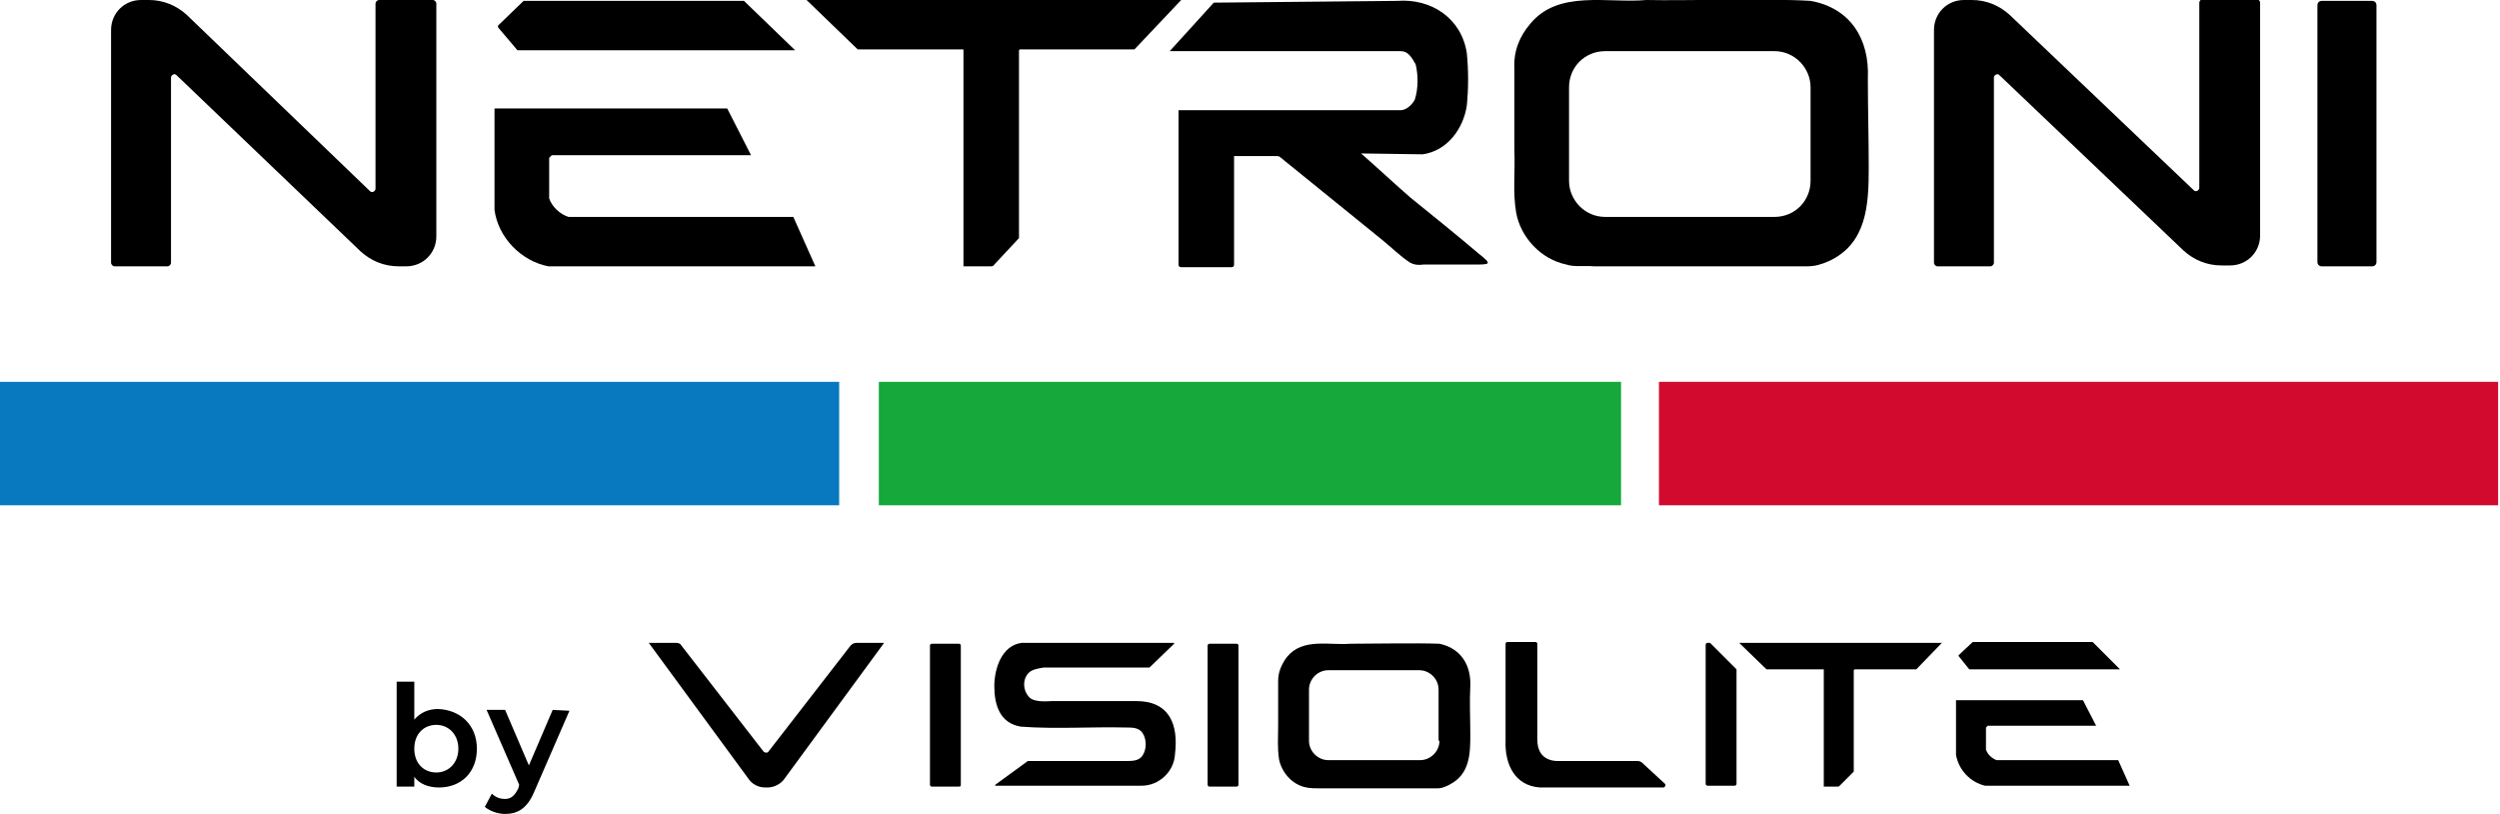
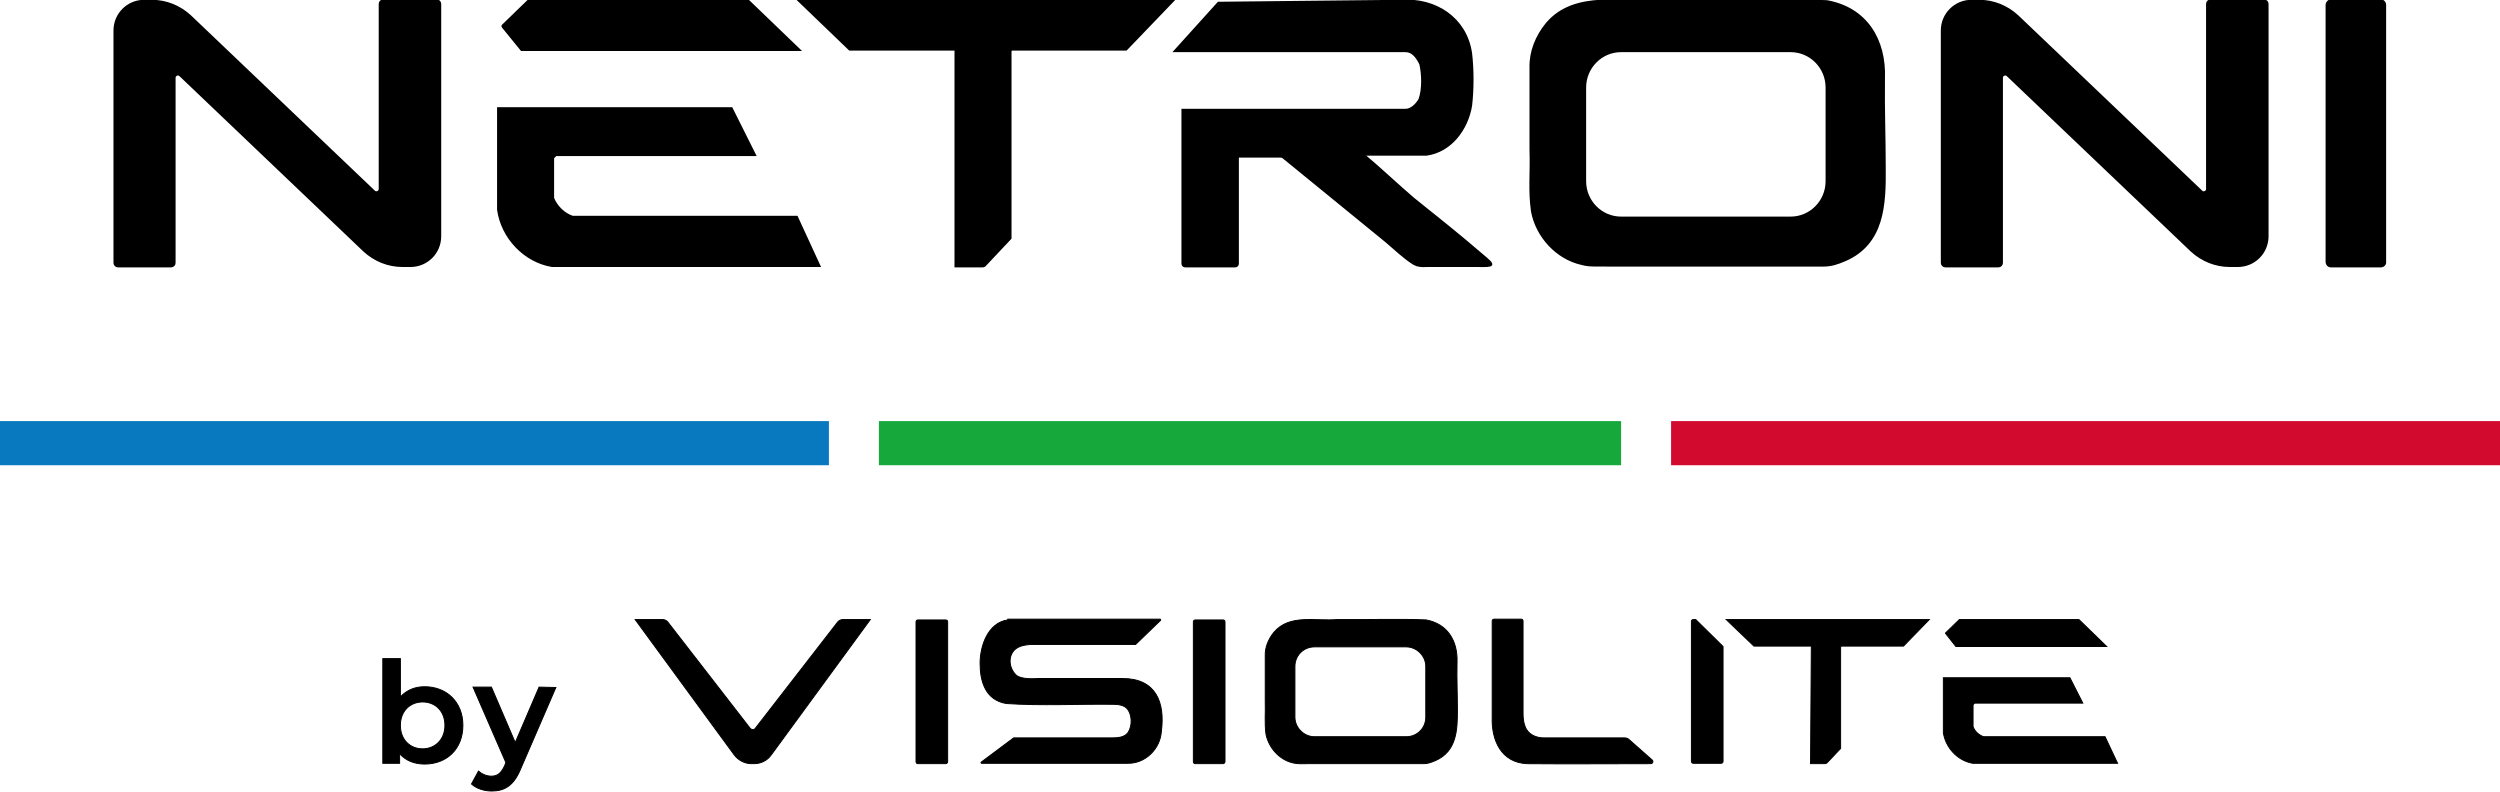
- <svg xmlns="http://www.w3.org/2000/svg" version="1.1" id="Layer_1" x="0px" y="0px" viewBox="0 0 283.5 92.3" style="enable-background:new 0 0 283.5 92.3;" xml:space="preserve">
+ <svg xmlns="http://www.w3.org/2000/svg" version="1.1" id="Layer_1" x="0px" y="0px" viewBox="0 0 640 202.5" style="enable-background:new 0 0 640 202.5;" xml:space="preserve">
  <style type="text/css">
- 	.st0{stroke:#0879BE;stroke-width:14;}
- 	.st1{stroke:#16A83B;stroke-width:14;}
- 	.st2{stroke:#D20A2E;stroke-width:14;}
- 	.st3{fill-rule:evenodd;clip-rule:evenodd;}
+ 	.st0{fill-rule:evenodd;clip-rule:evenodd;stroke:#000000;stroke-width:0.5;}
+ 	.st1{stroke:#000000;stroke-width:0.5;}
+ 	.st2{fill-rule:evenodd;clip-rule:evenodd;stroke:#000000;stroke-width:0.25;}
+ 	.st3{stroke:#000000;stroke-width:0.25;}
+ 	.st4{fill:#D20A2E;}
+ 	.st5{fill:#16A83B;}
+ 	.st6{fill:#0879BE;}
</style>
+   <path class="st0" d="M365.2,39.6c6.3-0.9,10.4-6.6,11.4-12.5c0.5-4.2,0.5-9.3,0-13.5c-1.3-8.9-9.1-14-17.8-13.4l-46.9,0.5  l-11.2,12.4c5,0,52.2,0,59.1,0c1.7,0,2.8,1.3,3.8,3.3c0.6,2.7,0.7,6.4-0.2,9c-0.7,1.3-2.2,2.8-3.7,2.7h-57v39.4  c0,0.4,0.3,0.7,0.7,0.7h12.8c0.4,0,0.7-0.3,0.7-0.7V40.1h10.9c0.3,0,0.6,0.1,0.8,0.3l26.1,21.3c2.4,2,4.7,4.3,7.3,5.9  c0.9,0.5,1.9,0.6,3.4,0.5c3.2,0,8.9,0,12.6,0c4.6,0.1,4.9,0,1.5-2.8c-5.8-5-11.7-9.7-17.7-14.5c-3.2-2.7-9.4-8.5-12.7-11.2  L365.2,39.6L365.2,39.6z" />
+   <path class="st0" d="M244.6,68.2h6.9c0.3,0,0.6-0.1,0.8-0.4l6.4-6.8V13l0.3-0.3h29.3l12.1-12.6h-96l13.1,12.6h27.1L244.6,68.2z" />
  <g>
-     <g>
-       <path class="st0" d="M0,50.3h95.2" />
-       <path class="st1" d="M99.7,50.3h84.2" />
-       <path class="st2" d="M188.2,50.3h95.2" />
-     </g>
-     <path class="st3" d="M161.4,17.5c2.8-0.4,4.6-2.9,5-5.5c0.2-1.9,0.2-4.1,0-6c-0.6-3.9-4-6.2-7.9-5.9l-20.8,0.2l-5,5.5   c2.2,0,23.1,0,26.2,0c0.8,0,1.2,0.6,1.7,1.5c0.3,1.2,0.3,2.8-0.1,4c-0.3,0.6-1,1.2-1.6,1.2h-25.2v17.5c0,0.2,0.1,0.3,0.3,0.3h5.7   c0.2,0,0.3-0.1,0.3-0.3V17.7h4.8c0.1,0,0.3,0,0.4,0.1l11.6,9.4c1.1,0.9,2.1,1.9,3.2,2.6c0.4,0.2,0.8,0.3,1.5,0.2c1.4,0,3.9,0,5.6,0   c2,0,2.2,0,0.7-1.2c-2.6-2.2-5.2-4.3-7.8-6.4c-1.4-1.2-4.2-3.8-5.6-5L161.4,17.5L161.4,17.5z" />
-     <path class="st3" d="M109.3,30.2h3.1c0.1,0,0.3,0,0.4-0.2l2.8-3V5.7l0.1-0.1h13L134,0H91.5l5.8,5.6h12L109.3,30.2z" />
-     <g>
-       <path class="st3" d="M90,24.6H64.5c-1-0.3-1.9-1.2-2.2-2.1v-4.6l0.3-0.3h22.6l-2.7-5.3H56.1v11.5c0.4,3.1,3,5.8,6.1,6.4h30.3    L90,24.6z" />
-       <path class="st3" d="M58.7,5.7h31.5l-5.8-5.6h-25l-2.9,2.8c0,0,0,0.1,0,0.2L58.7,5.7z" />
-     </g>
-     <path d="M269.1,30.2h-5.7c-0.3,0-0.5-0.2-0.5-0.5V0.6c0-0.3,0.2-0.5,0.5-0.5h5.7c0.3,0,0.5,0.2,0.5,0.5v29.1   C269.6,30,269.4,30.2,269.1,30.2z" />
-     <path class="st3" d="M212,19c0-3.4-0.1-6.6-0.1-10V8.9c0.2-4.5-2-8-6.5-8.8c-4.7-0.3-14.4,0-18.6-0.1c-4.4,0.4-10-1.2-13.2,2.7   c-1.2,1.4-1.9,3.1-1.8,5c0,1.8,0,5.8,0,9.3c0.1,2.8-0.2,4.7,0.2,7.1c0.5,2.8,2.8,5.3,5.7,5.9c0.9,0.3,2,0.1,3.1,0.2   c2.2,0,4.3,0,7.2,0c6.7,0,14.7,0,17,0c0.9,0,1.6-0.2,2.5-0.6C211.8,27.6,212,23.2,212,19z M205.4,20.5c0,2.3-1.8,4.1-4.1,4.1h-19.2   c-2.3,0-4.1-1.9-4.1-4.1V9.9c0-2.3,1.8-4.1,4.1-4.1h19.2c2.3,0,4.1,1.9,4.1,4.1V20.5z" />
-     <g>
-       <path d="M20,8.5c-0.2-0.2-0.6,0-0.6,0.3v21c0,0.2-0.2,0.4-0.4,0.4h-6c-0.2,0-0.4-0.2-0.4-0.4V3.4c0-1.9,1.5-3.4,3.4-3.4h0.9    c1.6,0,3.1,0.6,4.3,1.7L42,21.7c0.2,0.2,0.6,0,0.6-0.3v-21c0-0.2,0.2-0.4,0.4-0.4h6.1c0.2,0,0.4,0.2,0.4,0.4v26.4    c0,1.9-1.5,3.4-3.4,3.4h-0.9c-1.6,0-3.1-0.6-4.3-1.7L20,8.5z" />
-     </g>
-     <g>
-       <path d="M226.8,8.5c-0.2-0.2-0.6,0-0.6,0.3v21c0,0.2-0.2,0.4-0.4,0.4h-6c-0.2,0-0.4-0.2-0.4-0.4V3.4c0-1.9,1.5-3.4,3.4-3.4h0.9    c1.6,0,3.1,0.6,4.3,1.7l20.9,19.9c0.2,0.2,0.6,0,0.6-0.3v-21c0-0.2,0.2-0.4,0.4-0.4h6.1c0.2,0,0.4,0.2,0.4,0.4v26.4    c0,1.9-1.5,3.4-3.4,3.4H252c-1.6,0-3.1-0.6-4.3-1.7L226.8,8.5z" />
-     </g>
-     <g>
-       <path class="st3" d="M240.3,86.2h-13.8c-0.5-0.2-1-0.6-1.2-1.2v-2.5l0.2-0.2h12.3l-1.5-2.9h-14.4v6.2c0.3,1.7,1.6,3.1,3.3,3.5    h16.4L240.3,86.2z" />
-       <path class="st3" d="M223.4,75.9h17.1l-3.1-3.1h-13.6l-1.6,1.5c0,0,0,0,0,0.1L223.4,75.9z" />
-     </g>
-     <path class="st3" d="M206.9,89.2h1.6c0.1,0,0.1,0,0.2-0.1l1.6-1.6V76l0.1-0.1h7l2.9-3h-23l3.1,3h6.5L206.9,89.2z" />
-     <path d="M197,75.9v13c0,0.1-0.1,0.2-0.2,0.2h-3.1c-0.1,0-0.2-0.1-0.2-0.2V73.1c0-0.1,0.1-0.2,0.2-0.2h0.3c0,0,0,0,0,0L197,75.9   C197,75.9,197,75.9,197,75.9z" />
-     <path class="st3" d="M186.3,86.5c-0.1-0.1-0.3-0.2-0.5-0.2c-2.9,0-6.2,0-9.1,0c-0.9,0-1.8-0.4-2.1-1.3c-0.2-0.4-0.2-1-0.2-1.5   c0-3.1,0-7.3,0-10.5c0-0.1-0.1-0.2-0.2-0.2H171c-0.1,0-0.2,0.1-0.2,0.2V84c-0.1,2.6,1,5.1,3.9,5.3c4.4,0,9.6,0,14,0   c0.2,0,0.3-0.3,0.2-0.4L186.3,86.5z" />
-     <path class="st3" d="M166.8,83.2c0-1.8-0.1-3.6,0-5.4v0c0.1-2.4-1.1-4.3-3.5-4.8c-2.6-0.1-7.8,0-10.1,0c-2.4,0.2-5.4-0.7-7.2,1.5   c-0.6,0.8-1,1.7-1,2.7c0,1,0,3.1,0,5c0,1.6-0.1,2.5,0.1,3.9c0.3,1.5,1.5,2.9,3.1,3.2c0.5,0.1,1.1,0.1,1.7,0.1c1.2,0,2.3,0,3.9,0   c3.6,0,8,0,9.2,0c0.5,0,0.8-0.1,1.4-0.4C166.8,87.8,166.8,85.4,166.8,83.2z M163.3,84c0,1.2-1,2.2-2.2,2.2h-10.4   c-1.2,0-2.2-1-2.2-2.2v-5.8c0-1.2,1-2.2,2.2-2.2H161c1.2,0,2.2,1,2.2,2.2V84z" />
-     <path d="M140.3,89.2h-3.1c-0.1,0-0.2-0.1-0.2-0.2V73.2c0-0.1,0.1-0.2,0.2-0.2h3.1c0.1,0,0.2,0.1,0.2,0.2V89   C140.5,89.1,140.4,89.2,140.3,89.2z" />
-     <path class="st3" d="M115.9,72.9c-2.3,0.3-3.1,3-3.1,4.9c0,2.1,0.6,4.2,3,4.6c4,0.3,8,0,12,0.1c0.6,0,1.4,0,1.8,0.6   c0.5,0.7,0.5,1.9,0,2.6c-0.4,0.6-1.2,0.6-1.9,0.6c-3.5,0-7.6,0-11.1,0h0l-3.7,2.7c0,0,0,0.1,0,0.1c5.1,0,11.5,0,16.6,0   c2,0,3.7-1.6,3.8-3.6c0.4-3.3-0.6-6-4.4-6c-3.1,0-6.6,0-9.6,0c-0.2,0-1.9,0.2-2.5-0.4c-0.8-0.8-0.8-2.1-0.1-2.8   c0.4-0.4,1.1-0.5,1.7-0.6h12c0,0,0,0,0,0l2.8-2.7c0,0,0-0.1,0-0.1L115.9,72.9L115.9,72.9z" />
-     <path d="M108.8,89.2h-3.1c-0.1,0-0.2-0.1-0.2-0.2V73.2c0-0.1,0.1-0.2,0.2-0.2h3.1c0.1,0,0.2,0.1,0.2,0.2V89   C109,89.1,109,89.2,108.8,89.2z" />
-     <g>
-       <path d="M97.2,72.9h3.1L89,88.3c-0.4,0.6-1.2,1-1.9,1h-0.3c-0.8,0-1.5-0.4-1.9-1L73.6,72.9h3.1c0.3,0,0.5,0.1,0.6,0.3l9.3,12    c0.2,0.2,0.5,0.2,0.6,0l9.3-12C96.7,73,96.9,72.9,97.2,72.9z" />
-     </g>
-     <g>
-       <path d="M54.1,84.9c0,2.7-1.8,4.4-4.3,4.4c-1.2,0-2.2-0.4-2.8-1.2v1.1H45V77.3h2v4.3c0.7-0.8,1.6-1.2,2.7-1.2    C52.2,80.5,54.1,82.2,54.1,84.9z M52,84.9c0-1.6-1.1-2.7-2.5-2.7s-2.5,1-2.5,2.7s1.1,2.7,2.5,2.7S52,86.5,52,84.9z" />
-       <path d="M64.6,80.6l-4,9.2c-0.8,1.9-1.9,2.5-3.3,2.5c-0.8,0-1.7-0.3-2.3-0.8l0.8-1.5c0.4,0.4,0.9,0.6,1.5,0.6    c0.7,0,1.1-0.4,1.5-1.2l0.1-0.4l-3.7-8.5h2.1l2.7,6.3l2.7-6.3L64.6,80.6L64.6,80.6z" />
-     </g>
+     <path class="st0" d="M204,55.5h-57.4c-2.2-0.7-4.2-2.7-5-4.8V40.4l0.7-0.7h51l-6-12h-59.8v26c1,7.1,6.7,13.2,13.8,14.4h68.5   L204,55.5z" />
+     <path class="st0" d="M133.5,12.8h71.2L191.6,0.2h-56.4l-6.5,6.3c-0.1,0.1-0.1,0.3,0,0.4L133.5,12.8z" />
  </g>
+   <path class="st1" d="M609.5,68.2h-12.8c-0.6,0-1.1-0.5-1.1-1.2V1.3c0-0.6,0.5-1.2,1.1-1.2h12.8c0.6,0,1.1,0.5,1.1,1.2V67  C610.7,67.7,610.1,68.2,609.5,68.2z" />
+   <path class="st0" d="M482.5,42.9c0-7.6-0.3-15-0.2-22.5v-0.2c0.4-10.1-4.6-18.1-14.6-19.9c-10.7-0.6-32.5,0-42-0.2  c-9.9,0.9-22.5-2.7-29.8,6c-2.6,3.2-4.2,7.1-4.1,11.2c0,4.1,0,13,0,20.9c0.2,6.4-0.4,10.5,0.4,16c1.2,6.3,6.3,12,12.8,13.4  c2,0.6,4.6,0.3,7.1,0.4c4.9,0,9.8,0,16.2,0c15.1,0,33.3,0,38.4,0c2.1,0,3.6-0.5,5.7-1.4C482.2,62.3,482.6,52.4,482.5,42.9z   M467.6,46.4c0,5.1-4.1,9.3-9.2,9.3H415c-5.1,0-9.2-4.2-9.2-9.3v-24c0-5.1,4.1-9.3,9.2-9.3h43.4c5.1,0,9.2,4.2,9.2,9.3V46.4z" />
+   <g>
+     <path class="st1" d="M46.1,19.3c-0.5-0.5-1.4-0.1-1.4,0.6v47.4c0,0.5-0.4,0.9-0.9,0.9H30.2c-0.5,0-0.9-0.4-0.9-0.9V7.8   c0-4.2,3.4-7.6,7.6-7.6h2c3.6,0,7.1,1.4,9.8,3.9L95.8,49c0.5,0.5,1.4,0.1,1.4-0.6V1c0-0.5,0.4-0.9,0.9-0.9h13.7   c0.5,0,0.9,0.4,0.9,0.9v59.5c0,4.2-3.4,7.6-7.6,7.6H103c-3.6,0-7.1-1.4-9.8-3.9L46.1,19.3z" />
+   </g>
+   <g>
+     <path class="st1" d="M513.9,19.3c-0.5-0.5-1.4-0.1-1.4,0.6v47.4c0,0.5-0.4,0.9-0.9,0.9H498c-0.5,0-0.9-0.4-0.9-0.9V7.8   c0-4.2,3.4-7.6,7.6-7.6h2c3.6,0,7.1,1.4,9.8,3.9L563.6,49c0.5,0.5,1.4,0.1,1.4-0.6V1c0-0.5,0.4-0.9,0.9-0.9h13.7   c0.5,0,0.9,0.4,0.9,0.9v59.5c0,4.2-3.4,7.6-7.6,7.6h-2.1c-3.6,0-7.1-1.4-9.8-3.9L513.9,19.3z" />
+   </g>
+   <g>
+     <path class="st2" d="M538.9,188.6h-31.1c-1.2-0.4-2.3-1.4-2.7-2.6v-5.6l0.4-0.4h27.7l-3.3-6.5h-32.4v14.1c0.6,3.8,3.6,7.1,7.5,7.8   h37.1L538.9,188.6z" />
+     <path class="st2" d="M500.7,165.5h38.6l-7.1-6.9h-30.6l-3.5,3.4c-0.1,0.1-0.1,0.1,0,0.2L500.7,165.5z" />
+   </g>
+   <path class="st2" d="M463.5,195.5h3.7c0.2,0,0.3-0.1,0.5-0.2l3.5-3.7v-26l0.2-0.2h15.9l6.6-6.8h-52l7.1,6.8h14.7L463.5,195.5z" />
+   <path class="st3" d="M441.1,165.5v29.4c0,0.3-0.2,0.5-0.5,0.5h-7.1c-0.3,0-0.5-0.2-0.5-0.5v-35.8c0-0.3,0.2-0.5,0.5-0.5h0.6  c0,0,0.1,0,0.1,0.1L441.1,165.5C441.1,165.4,441.1,165.4,441.1,165.5z" />
+   <path class="st2" d="M417,189.3c-0.3-0.3-0.7-0.4-1.2-0.4c-6.5,0-14.1,0-20.6,0c-2,0-4.1-0.9-4.8-3c-0.4-1-0.5-2.2-0.5-3.3  c0-7,0-16.4,0-23.6c0-0.3-0.2-0.5-0.5-0.5h-6.9c-0.3,0-0.5,0.2-0.5,0.5v24.6c-0.2,5.9,2.3,11.6,8.9,11.9c9.9,0.1,21.6,0,31.7,0  c0.5,0,0.7-0.6,0.4-0.9L417,189.3z" />
+   <path class="st2" d="M373.1,181.8c0-4.1-0.2-8.1-0.1-12.2v-0.1c0.2-5.5-2.5-9.8-7.9-10.8c-5.8-0.3-17.6,0-22.8-0.1  c-5.4,0.5-12.2-1.5-16.2,3.3c-1.4,1.7-2.3,3.9-2.2,6.1c0,2.2,0,7.1,0,11.3c0.1,3.5-0.2,5.7,0.2,8.7c0.7,3.4,3.4,6.5,6.9,7.3  c1.1,0.3,2.5,0.2,3.8,0.2c2.7,0,5.3,0,8.8,0c8.2,0,18,0,20.8,0c1.1,0,1.9-0.3,3.1-0.8C372.9,192.3,373.1,186.9,373.1,181.8z   M365,183.6c0,2.8-2.2,5-5,5h-23.5c-2.7,0-5-2.3-5-5v-13c0-2.8,2.2-5,5-5H360c2.7,0,5,2.3,5,5V183.6z" />
+   <path class="st3" d="M313.1,195.5H306c-0.3,0-0.5-0.2-0.5-0.5v-35.8c0-0.3,0.2-0.5,0.5-0.5h7.1c0.3,0,0.5,0.2,0.5,0.5V195  C313.6,195.2,313.4,195.5,313.1,195.5z" />
+   <path class="st2" d="M258,158.7c-5.1,0.7-7.1,6.7-7.1,11.1c0,4.7,1.4,9.4,6.7,10.3c9,0.6,18.1,0.1,27.1,0.2c1.4,0,3.1,0.1,4,1.3  c1.1,1.5,1.2,4.2,0.1,5.9c-0.9,1.3-2.7,1.4-4.2,1.4c-7.9,0-17.1,0-25,0h-0.1l-8.3,6.2c-0.1,0.1-0.1,0.3,0.1,0.3c11.5,0,26,0,37.4,0  c4.5,0.1,8.3-3.7,8.6-8.1c1-7.5-1.4-13.6-9.9-13.6c-6.9,0-14.8,0-21.7,0c-0.4,0-4.4,0.4-5.7-1c-1.8-1.9-1.9-4.8-0.2-6.4  c1-0.9,2.4-1.2,3.8-1.3h27.1c0,0,0.1,0,0.1-0.1l6.3-6.1c0.1-0.1,0-0.3-0.1-0.3h-39V158.7z" />
+   <path class="st3" d="M242.1,195.5H235c-0.3,0-0.5-0.2-0.5-0.5v-35.8c0-0.3,0.2-0.5,0.5-0.5h7.1c0.3,0,0.5,0.2,0.5,0.5V195  C242.6,195.2,242.4,195.5,242.1,195.5z" />
+   <g>
+     <path class="st3" d="M215.8,158.6h7l-25.4,34.7c-1,1.4-2.6,2.2-4.4,2.2h-0.6c-1.7,0-3.3-0.8-4.4-2.2l-25.4-34.7h7   c0.6,0,1.1,0.3,1.4,0.7l21,27.1c0.4,0.5,1.1,0.5,1.4,0l21-27.1C214.7,158.9,215.2,158.6,215.8,158.6z" />
+   </g>
+   <g>
+     <path class="st3" d="M118.5,185.7c0,6-4.1,9.9-9.8,9.9c-2.6,0-4.9-0.9-6.4-2.7v2.5H98v-26.8h4.5v9.8c1.6-1.7,3.7-2.6,6.2-2.6   C114.3,175.8,118.5,179.7,118.5,185.7z M113.9,185.7c0-3.7-2.5-6-5.7-6s-5.7,2.3-5.7,6s2.5,6,5.7,6S113.9,189.3,113.9,185.7z" />
+     <path class="st3" d="M142.3,176l-9,20.8c-1.8,4.4-4.2,5.7-7.4,5.7c-1.9,0-3.9-0.6-5.2-1.8l1.8-3.3c0.9,0.8,2.1,1.3,3.3,1.3   c1.6,0,2.5-0.8,3.4-2.7l0.3-0.8l-8.4-19.3h4.7l6.1,14.2l6.1-14.2L142.3,176L142.3,176z" />
+   </g>
+   <rect x="427.8" y="107.8" class="st4" width="212.2" height="11.3" />
+   <rect x="225" y="107.8" class="st5" width="190" height="11.3" />
+   <rect y="107.8" class="st6" width="212.2" height="11.3" />
</svg>
